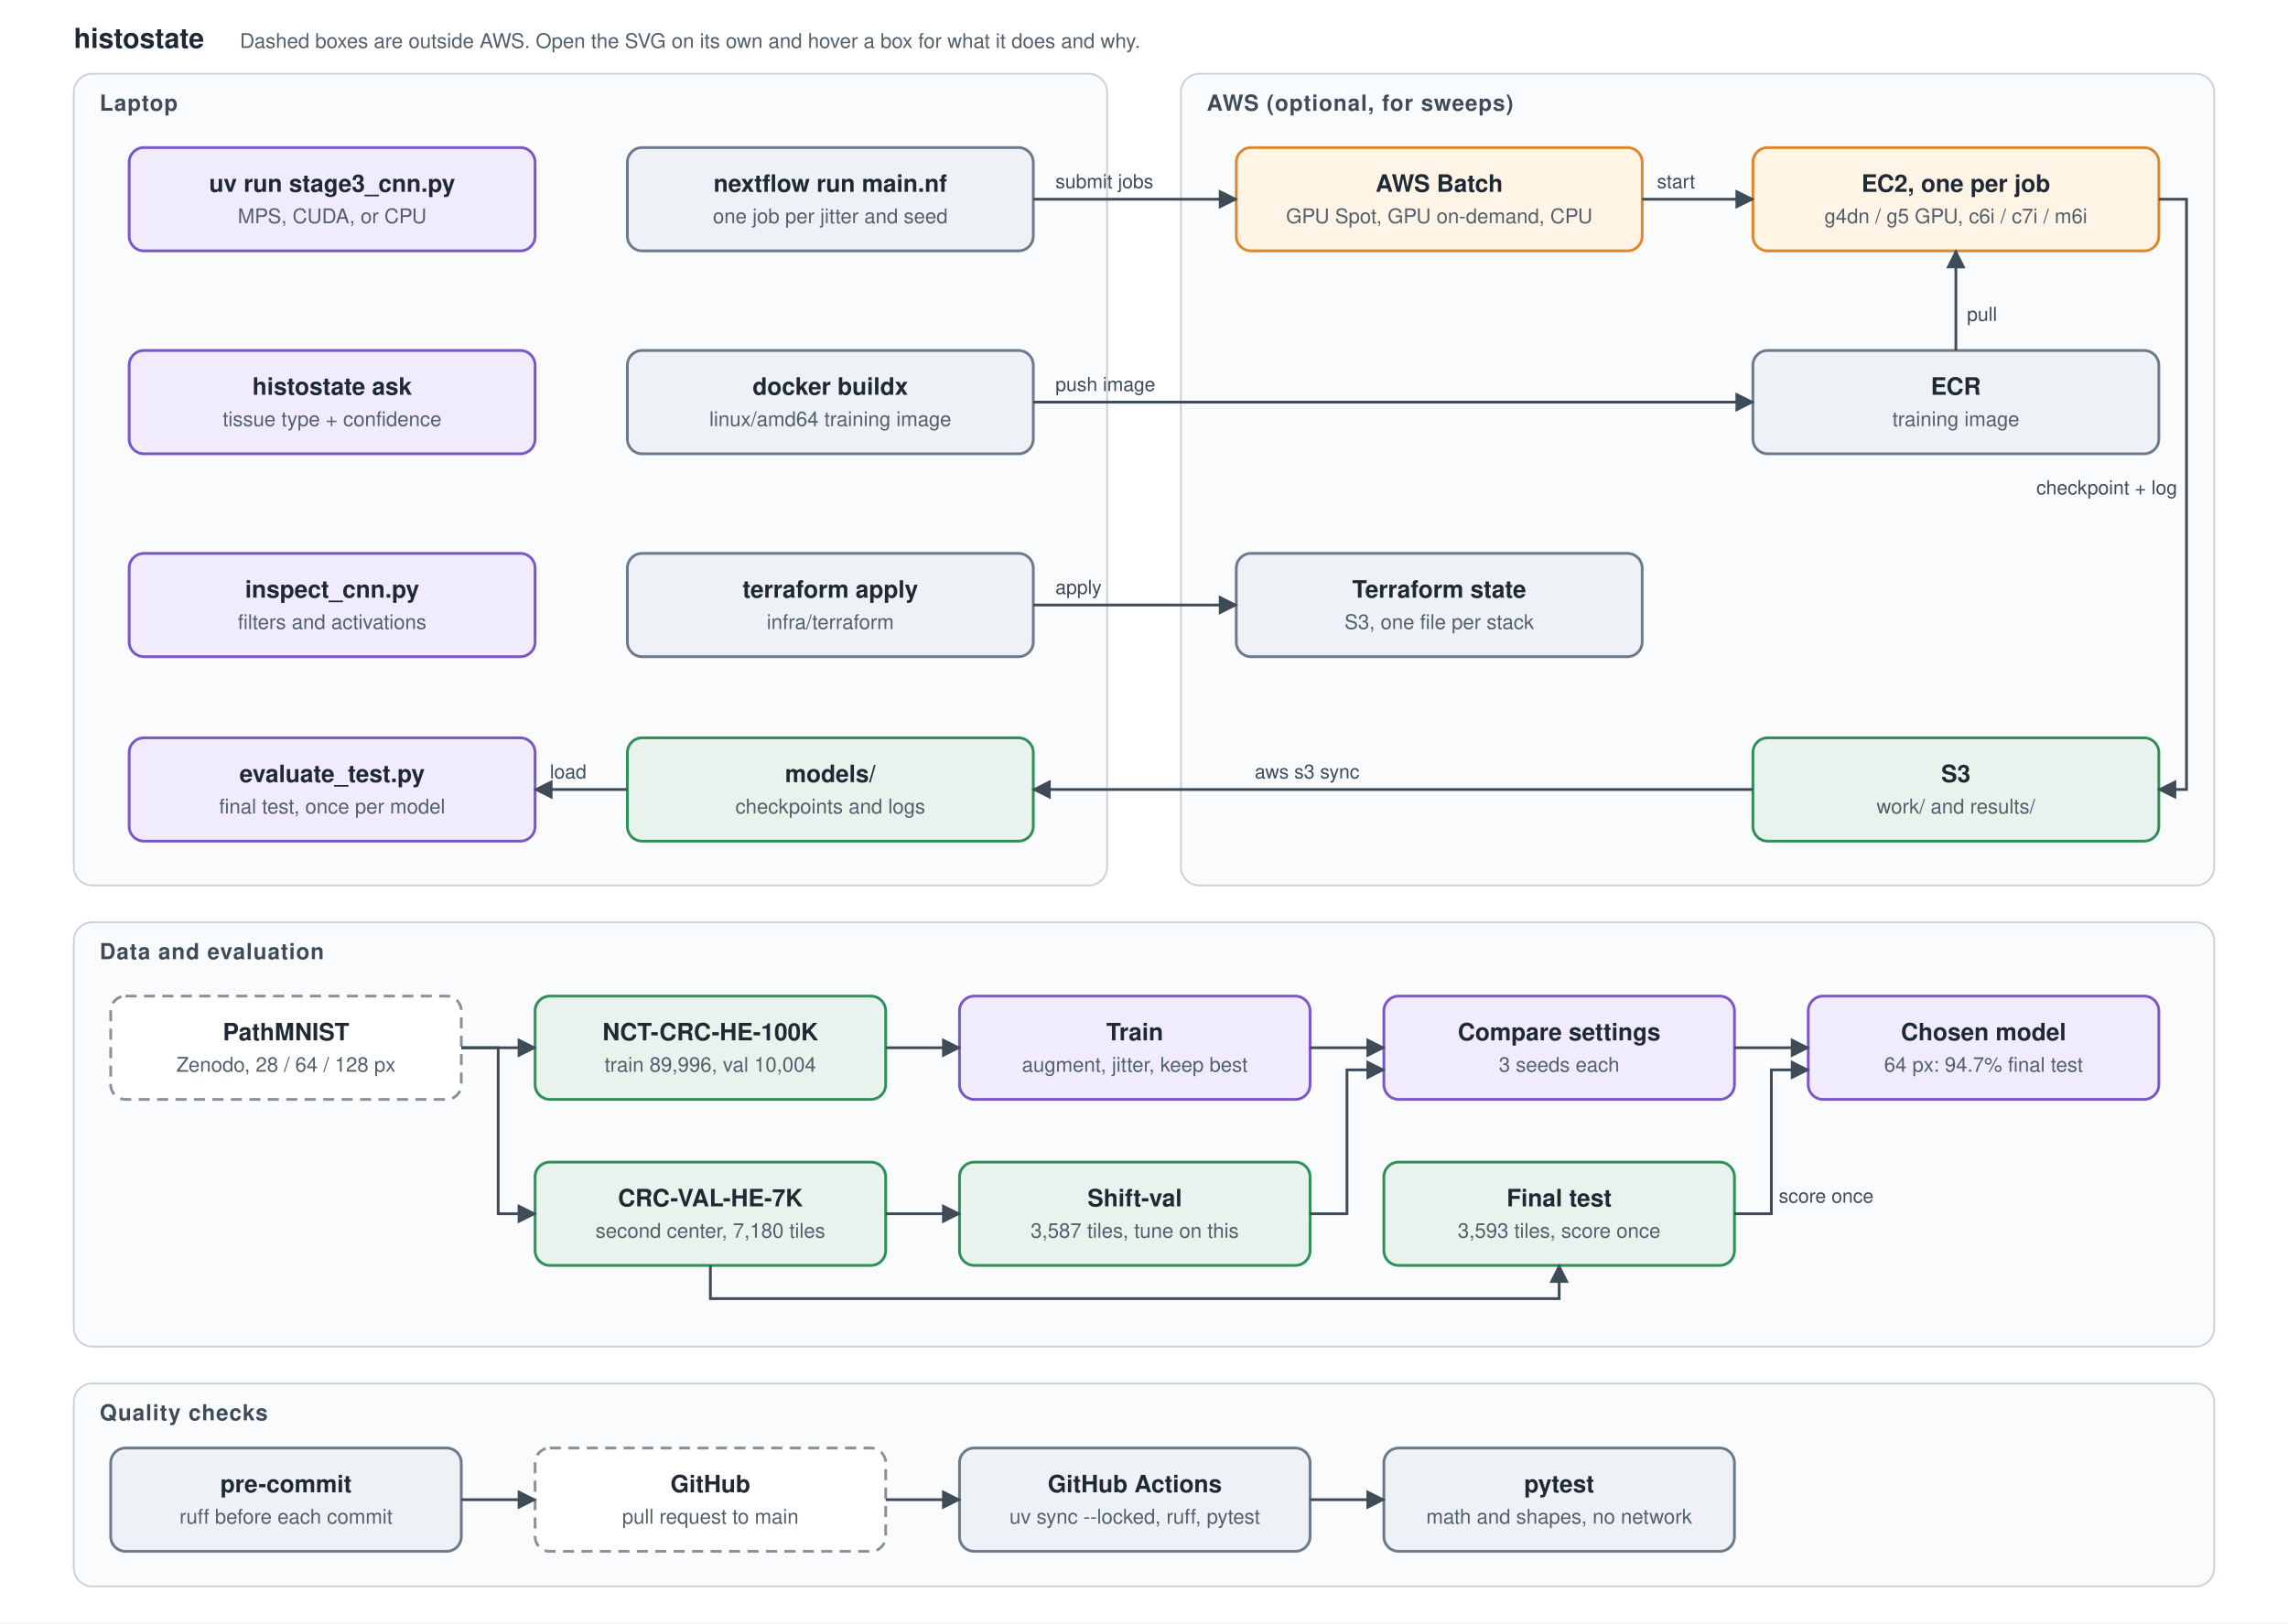
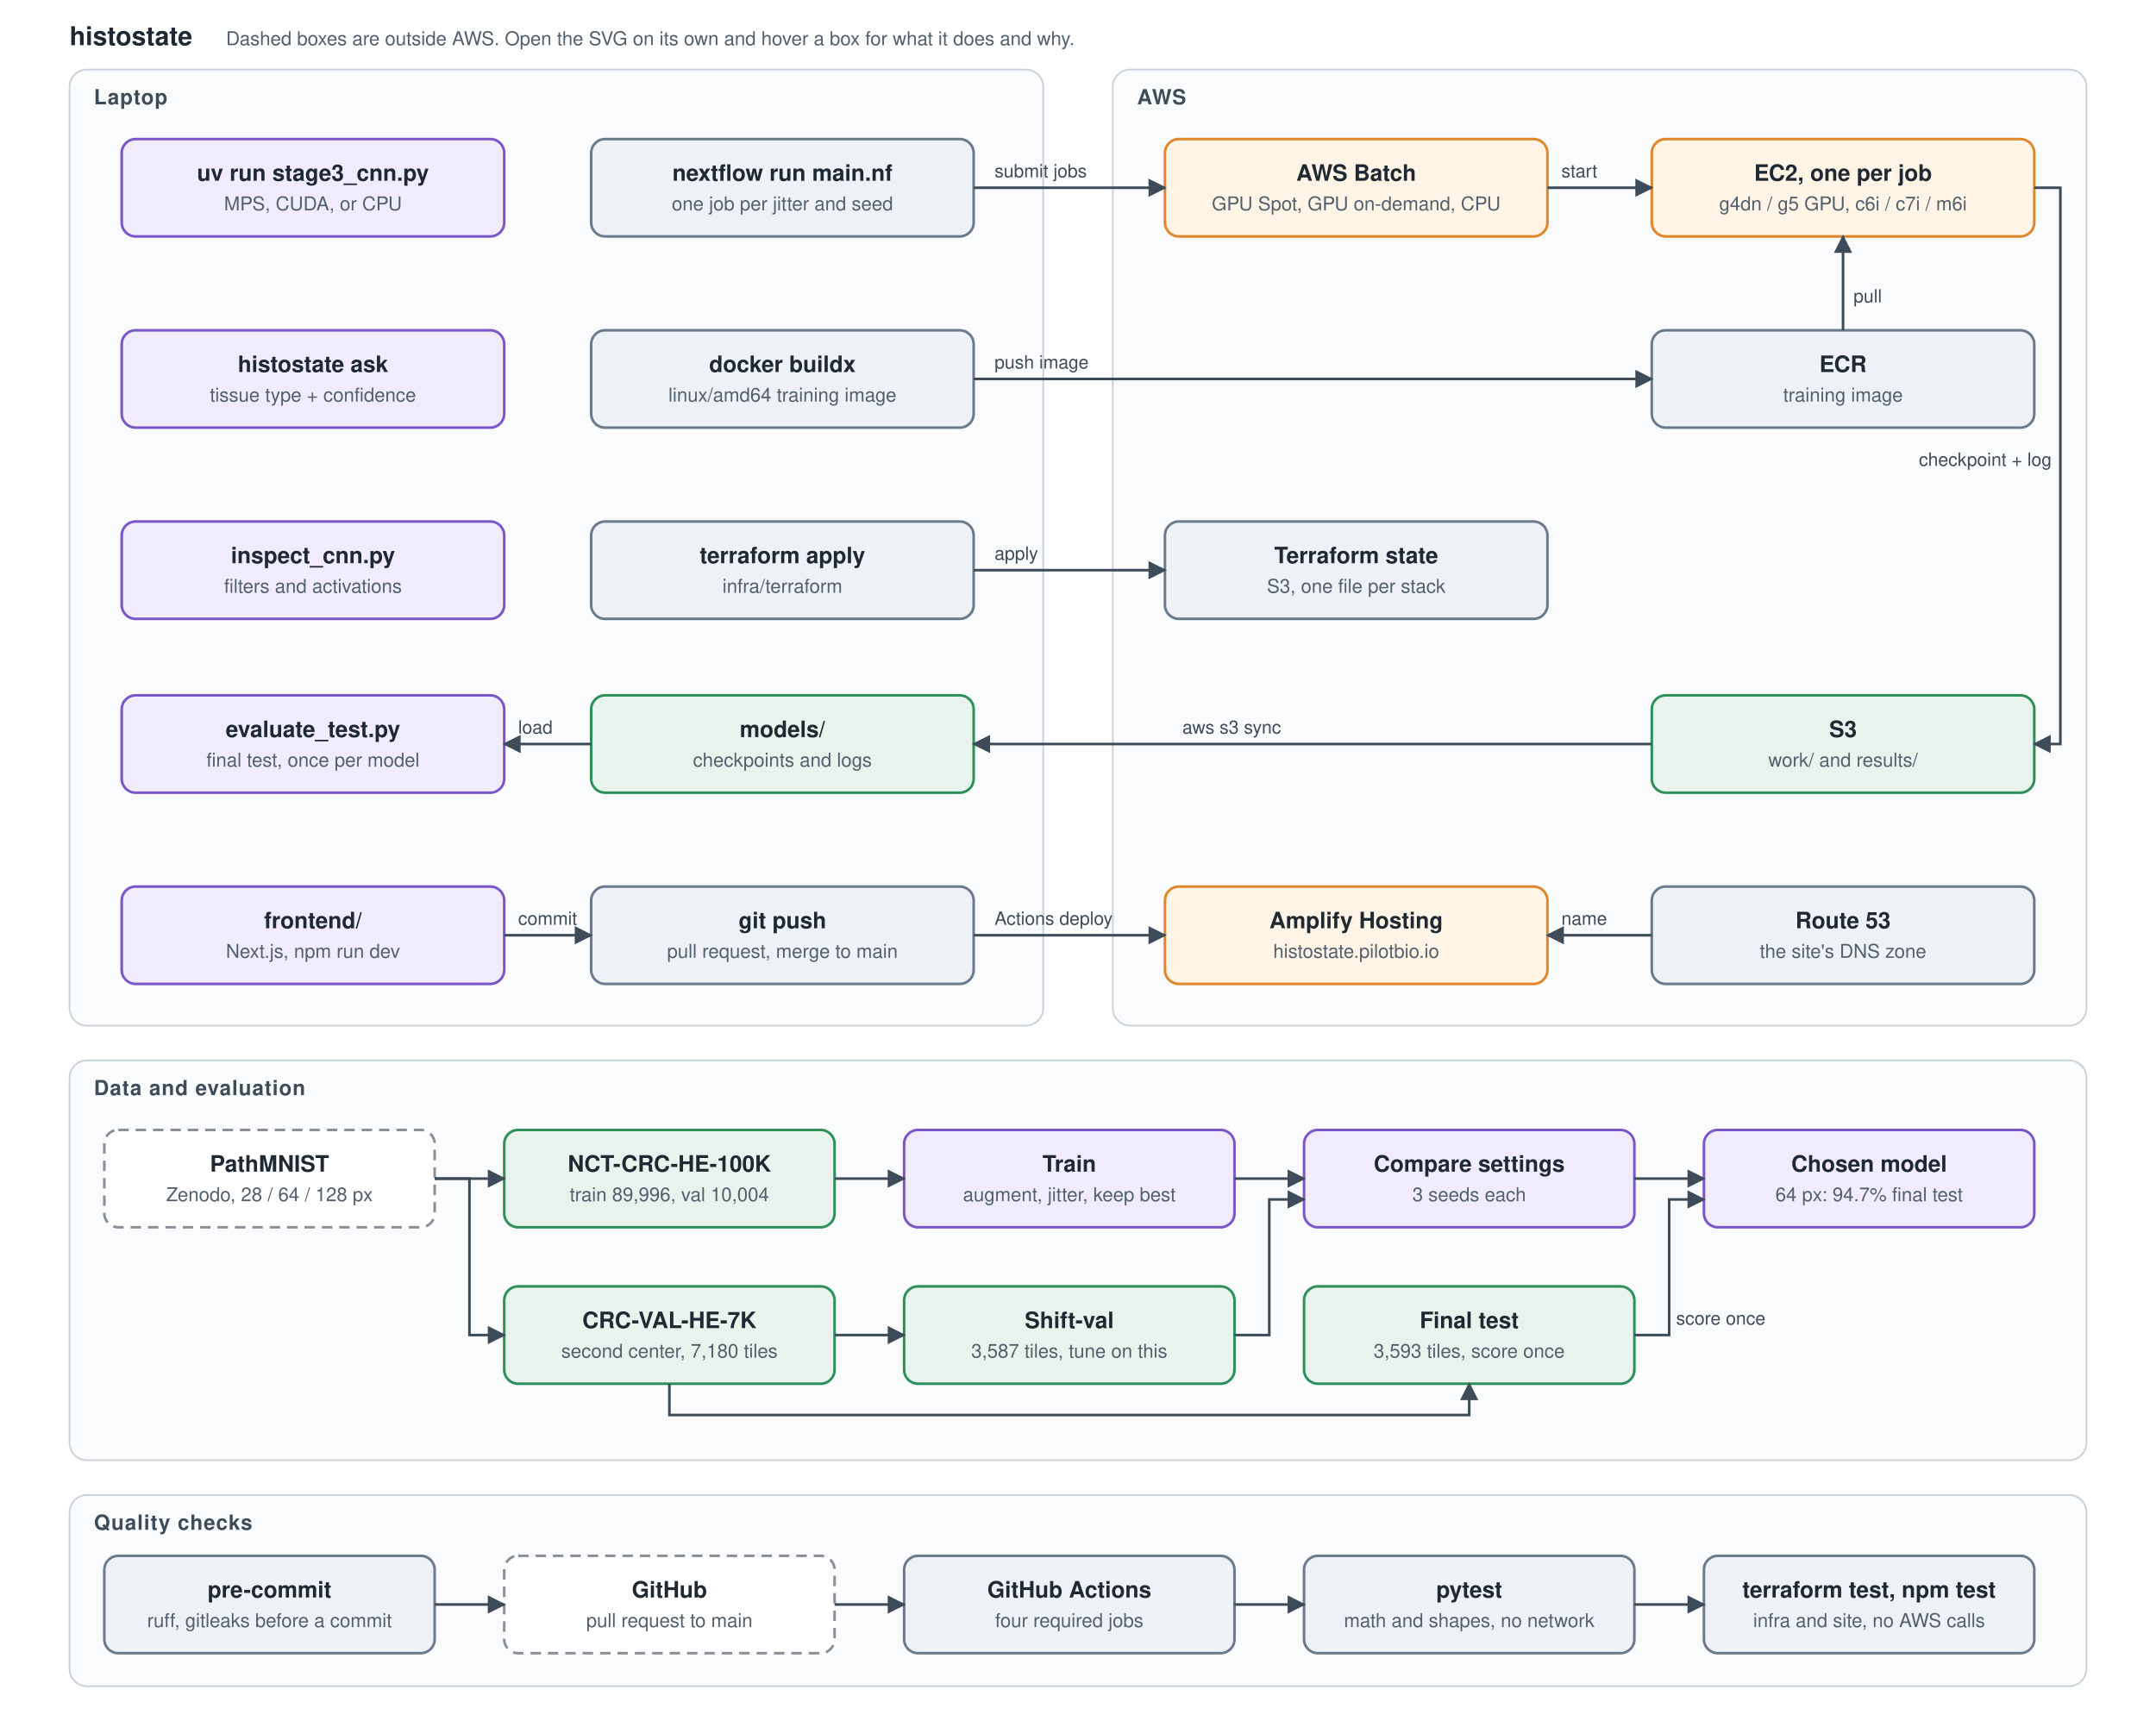
- <svg xmlns="http://www.w3.org/2000/svg" xmlns:xlink="http://www.w3.org/1999/xlink" width="1240" height="880" viewBox="0 0 1240 880" font-family="-apple-system, BlinkMacSystemFont, Segoe UI, Helvetica, Arial, sans-serif">
+ <svg xmlns="http://www.w3.org/2000/svg" xmlns:xlink="http://www.w3.org/1999/xlink" width="1240" height="990" viewBox="0 0 1240 990" font-family="-apple-system, BlinkMacSystemFont, Segoe UI, Helvetica, Arial, sans-serif">
  <defs>
    <marker id="arr" viewBox="0 0 10 10" refX="9" refY="5" markerWidth="7" markerHeight="7" orient="auto-start-reverse">
      <path d="M0,0 L10,5 L0,10 z" fill="#3E4C59" />
    </marker>
  </defs>
-   <rect width="1240" height="880" fill="#FFFFFF" />
+   <rect width="1240" height="990" fill="#FFFFFF" />
  <style>.t{fill:#1F2933}.s{fill:#52606D;font-size:11px}.g{fill:#3E4C59;font-size:12px;font-weight:600;letter-spacing:.04em;text-transform:uppercase}.e{fill:#3E4C59;font-size:10.5px}a:hover rect.n{stroke-width:2.5}g.h:hover rect.n{stroke-width:2.5}</style>
  <text x="40" y="26" class="t" font-size="15" font-weight="700">histostate</text>
  <text x="130" y="26" class="s">Dashed boxes are outside AWS. Open the SVG on its own and hover a box for what it does and why.</text>
  <g>
-     <rect x="40" y="40" width="560" height="440" rx="10" fill="#FAFBFC" stroke="#CBD2D9" stroke-width="1" />
+     <rect x="40" y="40" width="560" height="550" rx="10" fill="#FAFBFC" stroke="#CBD2D9" stroke-width="1" />
    <text x="54" y="60" class="g">Laptop</text>
  </g>
  <g>
-     <rect x="640" y="40" width="560" height="440" rx="10" fill="#FAFBFC" stroke="#CBD2D9" stroke-width="1" />
-     <text x="654" y="60" class="g">AWS (optional, for sweeps)</text>
-   </g>
-   <g>
-     <rect x="40" y="500" width="1160" height="230" rx="10" fill="#FAFBFC" stroke="#CBD2D9" stroke-width="1" />
-     <text x="54" y="520" class="g">Data and evaluation</text>
-   </g>
-   <g>
-     <rect x="40" y="750" width="1160" height="110" rx="10" fill="#FAFBFC" stroke="#CBD2D9" stroke-width="1" />
-     <text x="54" y="770" class="g">Quality checks</text>
+     <rect x="640" y="40" width="560" height="550" rx="10" fill="#FAFBFC" stroke="#CBD2D9" stroke-width="1" />
+     <text x="654" y="60" class="g">AWS</text>
+   </g>
+   <g>
+     <rect x="40" y="610" width="1160" height="230" rx="10" fill="#FAFBFC" stroke="#CBD2D9" stroke-width="1" />
+     <text x="54" y="630" class="g">Data and evaluation</text>
+   </g>
+   <g>
+     <rect x="40" y="860" width="1160" height="110" rx="10" fill="#FAFBFC" stroke="#CBD2D9" stroke-width="1" />
+     <text x="54" y="880" class="g">Quality checks</text>
  </g>
  <a xlink:href="https://pytorch.org/docs/stable/notes/mps.html" href="https://pytorch.org/docs/stable/notes/mps.html" target="_blank">
    <rect class="n" x="70" y="80" width="220" height="56" rx="8" fill="#F1ECFB" stroke="#7A57C9" stroke-width="1.5" />
    <text x="180.0" y="104.0" text-anchor="middle" class="t" font-size="13" font-weight="700">uv run stage3_cnn.py</text>
    <text x="180.0" y="121.0" text-anchor="middle" class="s">MPS, CUDA, or CPU</text>
  </a>
  <a xlink:href="https://github.com/toddcreasy/histostate/blob/main/src/histostate/ask.py" href="https://github.com/toddcreasy/histostate/blob/main/src/histostate/ask.py" target="_blank">
    <rect class="n" x="70" y="190" width="220" height="56" rx="8" fill="#F1ECFB" stroke="#7A57C9" stroke-width="1.5" />
    <text x="180.0" y="214.0" text-anchor="middle" class="t" font-size="13" font-weight="700">histostate ask</text>
    <text x="180.0" y="231.0" text-anchor="middle" class="s">tissue type + confidence</text>
  </a>
  <a xlink:href="https://github.com/toddcreasy/histostate/blob/main/scripts/inspect_cnn.py" href="https://github.com/toddcreasy/histostate/blob/main/scripts/inspect_cnn.py" target="_blank">
    <rect class="n" x="70" y="300" width="220" height="56" rx="8" fill="#F1ECFB" stroke="#7A57C9" stroke-width="1.5" />
    <text x="180.0" y="324.0" text-anchor="middle" class="t" font-size="13" font-weight="700">inspect_cnn.py</text>
    <text x="180.0" y="341.0" text-anchor="middle" class="s">filters and activations</text>
  </a>
  <a xlink:href="https://github.com/toddcreasy/histostate/blob/main/scripts/evaluate_test.py" href="https://github.com/toddcreasy/histostate/blob/main/scripts/evaluate_test.py" target="_blank">
    <rect class="n" x="70" y="400" width="220" height="56" rx="8" fill="#F1ECFB" stroke="#7A57C9" stroke-width="1.5" />
    <text x="180.0" y="424.0" text-anchor="middle" class="t" font-size="13" font-weight="700">evaluate_test.py</text>
    <text x="180.0" y="441.0" text-anchor="middle" class="s">final test, once per model</text>
  </a>
  <a xlink:href="https://www.nextflow.io/docs/latest/aws.html" href="https://www.nextflow.io/docs/latest/aws.html" target="_blank">
    <rect class="n" x="340" y="80" width="220" height="56" rx="8" fill="#EEF1F5" stroke="#6B7A8C" stroke-width="1.5" />
    <text x="450.0" y="104.0" text-anchor="middle" class="t" font-size="13" font-weight="700">nextflow run main.nf</text>
    <text x="450.0" y="121.0" text-anchor="middle" class="s">one job per jitter and seed</text>
  </a>
  <a xlink:href="https://docs.docker.com/build/" href="https://docs.docker.com/build/" target="_blank">
    <rect class="n" x="340" y="190" width="220" height="56" rx="8" fill="#EEF1F5" stroke="#6B7A8C" stroke-width="1.5" />
    <text x="450.0" y="214.0" text-anchor="middle" class="t" font-size="13" font-weight="700">docker buildx</text>
    <text x="450.0" y="231.0" text-anchor="middle" class="s">linux/amd64 training image</text>
  </a>
  <a xlink:href="https://developer.hashicorp.com/terraform/intro" href="https://developer.hashicorp.com/terraform/intro" target="_blank">
    <rect class="n" x="340" y="300" width="220" height="56" rx="8" fill="#EEF1F5" stroke="#6B7A8C" stroke-width="1.5" />
    <text x="450.0" y="324.0" text-anchor="middle" class="t" font-size="13" font-weight="700">terraform apply</text>
    <text x="450.0" y="341.0" text-anchor="middle" class="s">infra/terraform</text>
  </a>
  <a xlink:href="https://pytorch.org/docs/stable/notes/serialization.html" href="https://pytorch.org/docs/stable/notes/serialization.html" target="_blank">
    <rect class="n" x="340" y="400" width="220" height="56" rx="8" fill="#E7F3EC" stroke="#2F8F5B" stroke-width="1.5" />
    <text x="450.0" y="424.0" text-anchor="middle" class="t" font-size="13" font-weight="700">models/</text>
    <text x="450.0" y="441.0" text-anchor="middle" class="s">checkpoints and logs</text>
  </a>
  <a xlink:href="https://docs.aws.amazon.com/batch/latest/userguide/what-is-batch.html" href="https://docs.aws.amazon.com/batch/latest/userguide/what-is-batch.html" target="_blank">
    <rect class="n" x="670" y="80" width="220" height="56" rx="8" fill="#FFF4E5" stroke="#E0862B" stroke-width="1.5" />
    <text x="780.0" y="104.0" text-anchor="middle" class="t" font-size="13" font-weight="700">AWS Batch</text>
    <text x="780.0" y="121.0" text-anchor="middle" class="s">GPU Spot, GPU on-demand, CPU</text>
  </a>
  <a xlink:href="https://docs.aws.amazon.com/AWSEC2/latest/UserGuide/concepts.html" href="https://docs.aws.amazon.com/AWSEC2/latest/UserGuide/concepts.html" target="_blank">
    <rect class="n" x="950" y="80" width="220" height="56" rx="8" fill="#FFF4E5" stroke="#E0862B" stroke-width="1.5" />
    <text x="1060.0" y="104.0" text-anchor="middle" class="t" font-size="13" font-weight="700">EC2, one per job</text>
    <text x="1060.0" y="121.0" text-anchor="middle" class="s">g4dn / g5 GPU, c6i / c7i / m6i</text>
  </a>
  <a xlink:href="https://docs.aws.amazon.com/AmazonECR/latest/userguide/what-is-ecr.html" href="https://docs.aws.amazon.com/AmazonECR/latest/userguide/what-is-ecr.html" target="_blank">
    <rect class="n" x="950" y="190" width="220" height="56" rx="8" fill="#EEF1F5" stroke="#6B7A8C" stroke-width="1.5" />
    <text x="1060.0" y="214.0" text-anchor="middle" class="t" font-size="13" font-weight="700">ECR</text>
    <text x="1060.0" y="231.0" text-anchor="middle" class="s">training image</text>
  </a>
  <a xlink:href="https://developer.hashicorp.com/terraform/language/backend/s3" href="https://developer.hashicorp.com/terraform/language/backend/s3" target="_blank">
    <rect class="n" x="670" y="300" width="220" height="56" rx="8" fill="#EEF1F5" stroke="#6B7A8C" stroke-width="1.5" />
    <text x="780.0" y="324.0" text-anchor="middle" class="t" font-size="13" font-weight="700">Terraform state</text>
    <text x="780.0" y="341.0" text-anchor="middle" class="s">S3, one file per stack</text>
  </a>
  <a xlink:href="https://docs.aws.amazon.com/AmazonS3/latest/userguide/Welcome.html" href="https://docs.aws.amazon.com/AmazonS3/latest/userguide/Welcome.html" target="_blank">
    <rect class="n" x="950" y="400" width="220" height="56" rx="8" fill="#E7F3EC" stroke="#2F8F5B" stroke-width="1.5" />
    <text x="1060.0" y="424.0" text-anchor="middle" class="t" font-size="13" font-weight="700">S3</text>
    <text x="1060.0" y="441.0" text-anchor="middle" class="s">work/ and results/</text>
  </a>
+   <a xlink:href="https://github.com/toddcreasy/histostate/blob/main/frontend/README.md" href="https://github.com/toddcreasy/histostate/blob/main/frontend/README.md" target="_blank">
+     <rect class="n" x="70" y="510" width="220" height="56" rx="8" fill="#F1ECFB" stroke="#7A57C9" stroke-width="1.5" />
+     <text x="180.0" y="534.0" text-anchor="middle" class="t" font-size="13" font-weight="700">frontend/</text>
+     <text x="180.0" y="551.0" text-anchor="middle" class="s">Next.js, npm run dev</text>
+   </a>
+   <a xlink:href="https://github.com/toddcreasy/histostate/blob/main/.github/workflows/deploy.yml" href="https://github.com/toddcreasy/histostate/blob/main/.github/workflows/deploy.yml" target="_blank">
+     <rect class="n" x="340" y="510" width="220" height="56" rx="8" fill="#EEF1F5" stroke="#6B7A8C" stroke-width="1.5" />
+     <text x="450.0" y="534.0" text-anchor="middle" class="t" font-size="13" font-weight="700">git push</text>
+     <text x="450.0" y="551.0" text-anchor="middle" class="s">pull request, merge to main</text>
+   </a>
+   <a xlink:href="https://histostate.pilotbio.io" href="https://histostate.pilotbio.io" target="_blank">
+     <rect class="n" x="670" y="510" width="220" height="56" rx="8" fill="#FFF4E5" stroke="#E0862B" stroke-width="1.5" />
+     <text x="780.0" y="534.0" text-anchor="middle" class="t" font-size="13" font-weight="700">Amplify Hosting</text>
+     <text x="780.0" y="551.0" text-anchor="middle" class="s">histostate.pilotbio.io</text>
+   </a>
+   <a xlink:href="https://docs.aws.amazon.com/Route53/latest/DeveloperGuide/Welcome.html" href="https://docs.aws.amazon.com/Route53/latest/DeveloperGuide/Welcome.html" target="_blank">
+     <rect class="n" x="950" y="510" width="220" height="56" rx="8" fill="#EEF1F5" stroke="#6B7A8C" stroke-width="1.5" />
+     <text x="1060.0" y="534.0" text-anchor="middle" class="t" font-size="13" font-weight="700">Route 53</text>
+     <text x="1060.0" y="551.0" text-anchor="middle" class="s">the site's DNS zone</text>
+   </a>
+   <g>
+     <polyline points="290,538 340,538" fill="none" stroke="#3E4C59" stroke-width="1.5" marker-end="url(#arr)" />
+     <text x="298" y="532" class="e" text-anchor="start">commit</text>
+   </g>
+   <g>
+     <polyline points="560,538 670,538" fill="none" stroke="#3E4C59" stroke-width="1.5" marker-end="url(#arr)" />
+     <text x="572" y="532" class="e" text-anchor="start">Actions deploy</text>
+   </g>
+   <g>
+     <polyline points="950,538 890,538" fill="none" stroke="#3E4C59" stroke-width="1.5" marker-end="url(#arr)" />
+     <text x="898" y="532" class="e" text-anchor="start">name</text>
+   </g>
  <g>
    <polyline points="560,108 670,108" fill="none" stroke="#3E4C59" stroke-width="1.5" marker-end="url(#arr)" />
    <text x="572" y="102" class="e" text-anchor="start">submit jobs</text>
  </g>
  <g>
    <polyline points="890,108 950,108" fill="none" stroke="#3E4C59" stroke-width="1.5" marker-end="url(#arr)" />
    <text x="898" y="102" class="e" text-anchor="start">start</text>
  </g>
  <g>
    <polyline points="560,218 950,218" fill="none" stroke="#3E4C59" stroke-width="1.5" marker-end="url(#arr)" />
    <text x="572" y="212" class="e" text-anchor="start">push image</text>
  </g>
  <g>
    <polyline points="1060.0,190 1060.0,136" fill="none" stroke="#3E4C59" stroke-width="1.5" marker-end="url(#arr)" />
    <text x="1066.0" y="174" class="e" text-anchor="start">pull</text>
  </g>
  <g>
    <polyline points="560,328 670,328" fill="none" stroke="#3E4C59" stroke-width="1.5" marker-end="url(#arr)" />
    <text x="572" y="322" class="e" text-anchor="start">apply</text>
  </g>
  <g>
    <polyline points="1170,108 1185,108 1185,428 1170,428" fill="none" stroke="#3E4C59" stroke-width="1.5" marker-end="url(#arr)" />
    <text x="1180" y="268.0" class="e" text-anchor="end">checkpoint + log</text>
  </g>
  <g>
    <polyline points="950,428 560,428" fill="none" stroke="#3E4C59" stroke-width="1.5" marker-end="url(#arr)" />
    <text x="680" y="422" class="e" text-anchor="start">aws s3 sync</text>
  </g>
  <g>
    <polyline points="340,428 290,428" fill="none" stroke="#3E4C59" stroke-width="1.5" marker-end="url(#arr)" />
    <text x="298" y="422" class="e" text-anchor="start">load</text>
  </g>
  <a xlink:href="https://medmnist.com/" href="https://medmnist.com/" target="_blank">
-     <rect class="n" x="60" y="540" width="190" height="56" rx="8" fill="#FFFFFF" stroke="#8A8F98" stroke-width="1.5" stroke-dasharray="6 4" />
-     <text x="155.0" y="564.0" text-anchor="middle" class="t" font-size="13" font-weight="700">PathMNIST</text>
-     <text x="155.0" y="581.0" text-anchor="middle" class="s">Zenodo, 28 / 64 / 128 px</text>
+     <rect class="n" x="60" y="650" width="190" height="56" rx="8" fill="#FFFFFF" stroke="#8A8F98" stroke-width="1.5" stroke-dasharray="6 4" />
+     <text x="155.0" y="674.0" text-anchor="middle" class="t" font-size="13" font-weight="700">PathMNIST</text>
+     <text x="155.0" y="691.0" text-anchor="middle" class="s">Zenodo, 28 / 64 / 128 px</text>
  </a>
  <a xlink:href="https://zenodo.org/records/1214456" href="https://zenodo.org/records/1214456" target="_blank">
-     <rect class="n" x="290" y="540" width="190" height="56" rx="8" fill="#E7F3EC" stroke="#2F8F5B" stroke-width="1.5" />
-     <text x="385.0" y="564.0" text-anchor="middle" class="t" font-size="13" font-weight="700">NCT-CRC-HE-100K</text>
-     <text x="385.0" y="581.0" text-anchor="middle" class="s">train 89,996, val 10,004</text>
+     <rect class="n" x="290" y="650" width="190" height="56" rx="8" fill="#E7F3EC" stroke="#2F8F5B" stroke-width="1.5" />
+     <text x="385.0" y="674.0" text-anchor="middle" class="t" font-size="13" font-weight="700">NCT-CRC-HE-100K</text>
+     <text x="385.0" y="691.0" text-anchor="middle" class="s">train 89,996, val 10,004</text>
  </a>
  <a xlink:href="https://zenodo.org/records/1214456" href="https://zenodo.org/records/1214456" target="_blank">
-     <rect class="n" x="290" y="630" width="190" height="56" rx="8" fill="#E7F3EC" stroke="#2F8F5B" stroke-width="1.5" />
-     <text x="385.0" y="654.0" text-anchor="middle" class="t" font-size="13" font-weight="700">CRC-VAL-HE-7K</text>
-     <text x="385.0" y="671.0" text-anchor="middle" class="s">second center, 7,180 tiles</text>
+     <rect class="n" x="290" y="740" width="190" height="56" rx="8" fill="#E7F3EC" stroke="#2F8F5B" stroke-width="1.5" />
+     <text x="385.0" y="764.0" text-anchor="middle" class="t" font-size="13" font-weight="700">CRC-VAL-HE-7K</text>
+     <text x="385.0" y="781.0" text-anchor="middle" class="s">second center, 7,180 tiles</text>
  </a>
  <a xlink:href="https://github.com/toddcreasy/histostate/blob/main/scripts/stage3_cnn.py" href="https://github.com/toddcreasy/histostate/blob/main/scripts/stage3_cnn.py" target="_blank">
-     <rect class="n" x="520" y="540" width="190" height="56" rx="8" fill="#F1ECFB" stroke="#7A57C9" stroke-width="1.5" />
-     <text x="615.0" y="564.0" text-anchor="middle" class="t" font-size="13" font-weight="700">Train</text>
-     <text x="615.0" y="581.0" text-anchor="middle" class="s">augment, jitter, keep best</text>
+     <rect class="n" x="520" y="650" width="190" height="56" rx="8" fill="#F1ECFB" stroke="#7A57C9" stroke-width="1.5" />
+     <text x="615.0" y="674.0" text-anchor="middle" class="t" font-size="13" font-weight="700">Train</text>
+     <text x="615.0" y="691.0" text-anchor="middle" class="s">augment, jitter, keep best</text>
  </a>
  <a xlink:href="https://github.com/toddcreasy/histostate/blob/main/src/histostate/splits.py" href="https://github.com/toddcreasy/histostate/blob/main/src/histostate/splits.py" target="_blank">
-     <rect class="n" x="520" y="630" width="190" height="56" rx="8" fill="#E7F3EC" stroke="#2F8F5B" stroke-width="1.5" />
-     <text x="615.0" y="654.0" text-anchor="middle" class="t" font-size="13" font-weight="700">Shift-val</text>
-     <text x="615.0" y="671.0" text-anchor="middle" class="s">3,587 tiles, tune on this</text>
+     <rect class="n" x="520" y="740" width="190" height="56" rx="8" fill="#E7F3EC" stroke="#2F8F5B" stroke-width="1.5" />
+     <text x="615.0" y="764.0" text-anchor="middle" class="t" font-size="13" font-weight="700">Shift-val</text>
+     <text x="615.0" y="781.0" text-anchor="middle" class="s">3,587 tiles, tune on this</text>
  </a>
  <a xlink:href="https://github.com/toddcreasy/histostate/blob/main/docs/walkthrough.md#8-resolution-or-depth" href="https://github.com/toddcreasy/histostate/blob/main/docs/walkthrough.md#8-resolution-or-depth" target="_blank">
-     <rect class="n" x="750" y="540" width="190" height="56" rx="8" fill="#F1ECFB" stroke="#7A57C9" stroke-width="1.5" />
-     <text x="845.0" y="564.0" text-anchor="middle" class="t" font-size="13" font-weight="700">Compare settings</text>
-     <text x="845.0" y="581.0" text-anchor="middle" class="s">3 seeds each</text>
+     <rect class="n" x="750" y="650" width="190" height="56" rx="8" fill="#F1ECFB" stroke="#7A57C9" stroke-width="1.5" />
+     <text x="845.0" y="674.0" text-anchor="middle" class="t" font-size="13" font-weight="700">Compare settings</text>
+     <text x="845.0" y="691.0" text-anchor="middle" class="s">3 seeds each</text>
  </a>
  <a xlink:href="https://github.com/toddcreasy/histostate/blob/main/docs/walkthrough.md#6-build-a-validation-set-that-can-see-the-shift" href="https://github.com/toddcreasy/histostate/blob/main/docs/walkthrough.md#6-build-a-validation-set-that-can-see-the-shift" target="_blank">
-     <rect class="n" x="750" y="630" width="190" height="56" rx="8" fill="#E7F3EC" stroke="#2F8F5B" stroke-width="1.5" />
-     <text x="845.0" y="654.0" text-anchor="middle" class="t" font-size="13" font-weight="700">Final test</text>
-     <text x="845.0" y="671.0" text-anchor="middle" class="s">3,593 tiles, score once</text>
+     <rect class="n" x="750" y="740" width="190" height="56" rx="8" fill="#E7F3EC" stroke="#2F8F5B" stroke-width="1.5" />
+     <text x="845.0" y="764.0" text-anchor="middle" class="t" font-size="13" font-weight="700">Final test</text>
+     <text x="845.0" y="781.0" text-anchor="middle" class="s">3,593 tiles, score once</text>
  </a>
  <a xlink:href="https://github.com/toddcreasy/histostate/blob/main/src/histostate/cnn.py" href="https://github.com/toddcreasy/histostate/blob/main/src/histostate/cnn.py" target="_blank">
-     <rect class="n" x="980" y="540" width="190" height="56" rx="8" fill="#F1ECFB" stroke="#7A57C9" stroke-width="1.5" />
-     <text x="1075.0" y="564.0" text-anchor="middle" class="t" font-size="13" font-weight="700">Chosen model</text>
-     <text x="1075.0" y="581.0" text-anchor="middle" class="s">64 px: 94.7% final test</text>
-   </a>
-   <g>
-     <polyline points="250,568 290,568" fill="none" stroke="#3E4C59" stroke-width="1.5" marker-end="url(#arr)" />
-   </g>
-   <g>
-     <polyline points="250,568 270,568 270,658 290,658" fill="none" stroke="#3E4C59" stroke-width="1.5" marker-end="url(#arr)" />
-   </g>
-   <g>
-     <polyline points="480,568 520,568" fill="none" stroke="#3E4C59" stroke-width="1.5" marker-end="url(#arr)" />
-   </g>
-   <g>
-     <polyline points="480,658 520,658" fill="none" stroke="#3E4C59" stroke-width="1.5" marker-end="url(#arr)" />
-   </g>
-   <g>
-     <polyline points="385.0,686 385.0,704 845.0,704 845.0,686" fill="none" stroke="#3E4C59" stroke-width="1.5" marker-end="url(#arr)" />
-   </g>
-   <g>
-     <polyline points="710,568 750,568" fill="none" stroke="#3E4C59" stroke-width="1.5" marker-end="url(#arr)" />
-   </g>
-   <g>
-     <polyline points="710,658 730,658 730,580 750,580" fill="none" stroke="#3E4C59" stroke-width="1.5" marker-end="url(#arr)" />
-   </g>
-   <g>
-     <polyline points="940,568 980,568" fill="none" stroke="#3E4C59" stroke-width="1.5" marker-end="url(#arr)" />
-   </g>
-   <g>
-     <polyline points="940,658 960,658 960,580 980,580" fill="none" stroke="#3E4C59" stroke-width="1.5" marker-end="url(#arr)" />
-     <text x="964" y="652" class="e" text-anchor="start">score once</text>
+     <rect class="n" x="980" y="650" width="190" height="56" rx="8" fill="#F1ECFB" stroke="#7A57C9" stroke-width="1.5" />
+     <text x="1075.0" y="674.0" text-anchor="middle" class="t" font-size="13" font-weight="700">Chosen model</text>
+     <text x="1075.0" y="691.0" text-anchor="middle" class="s">64 px: 94.7% final test</text>
+   </a>
+   <g>
+     <polyline points="250,678 290,678" fill="none" stroke="#3E4C59" stroke-width="1.5" marker-end="url(#arr)" />
+   </g>
+   <g>
+     <polyline points="250,678 270,678 270,768 290,768" fill="none" stroke="#3E4C59" stroke-width="1.5" marker-end="url(#arr)" />
+   </g>
+   <g>
+     <polyline points="480,678 520,678" fill="none" stroke="#3E4C59" stroke-width="1.5" marker-end="url(#arr)" />
+   </g>
+   <g>
+     <polyline points="480,768 520,768" fill="none" stroke="#3E4C59" stroke-width="1.5" marker-end="url(#arr)" />
+   </g>
+   <g>
+     <polyline points="385.0,796 385.0,814 845.0,814 845.0,796" fill="none" stroke="#3E4C59" stroke-width="1.5" marker-end="url(#arr)" />
+   </g>
+   <g>
+     <polyline points="710,678 750,678" fill="none" stroke="#3E4C59" stroke-width="1.5" marker-end="url(#arr)" />
+   </g>
+   <g>
+     <polyline points="710,768 730,768 730,690 750,690" fill="none" stroke="#3E4C59" stroke-width="1.5" marker-end="url(#arr)" />
+   </g>
+   <g>
+     <polyline points="940,678 980,678" fill="none" stroke="#3E4C59" stroke-width="1.5" marker-end="url(#arr)" />
+   </g>
+   <g>
+     <polyline points="940,768 960,768 960,690 980,690" fill="none" stroke="#3E4C59" stroke-width="1.5" marker-end="url(#arr)" />
+     <text x="964" y="762" class="e" text-anchor="start">score once</text>
  </g>
  <a xlink:href="https://pre-commit.com/" href="https://pre-commit.com/" target="_blank">
-     <rect class="n" x="60" y="785" width="190" height="56" rx="8" fill="#EEF1F5" stroke="#6B7A8C" stroke-width="1.5" />
-     <text x="155.0" y="809.0" text-anchor="middle" class="t" font-size="13" font-weight="700">pre-commit</text>
-     <text x="155.0" y="826.0" text-anchor="middle" class="s">ruff before each commit</text>
+     <rect class="n" x="60" y="895" width="190" height="56" rx="8" fill="#EEF1F5" stroke="#6B7A8C" stroke-width="1.5" />
+     <text x="155.0" y="919.0" text-anchor="middle" class="t" font-size="13" font-weight="700">pre-commit</text>
+     <text x="155.0" y="936.0" text-anchor="middle" class="s">ruff, gitleaks before a commit</text>
  </a>
  <a xlink:href="https://docs.github.com/en/repositories/configuring-branches-and-merges-in-your-repository/managing-protected-branches/about-protected-branches" href="https://docs.github.com/en/repositories/configuring-branches-and-merges-in-your-repository/managing-protected-branches/about-protected-branches" target="_blank">
-     <rect class="n" x="290" y="785" width="190" height="56" rx="8" fill="#FFFFFF" stroke="#8A8F98" stroke-width="1.5" stroke-dasharray="6 4" />
-     <text x="385.0" y="809.0" text-anchor="middle" class="t" font-size="13" font-weight="700">GitHub</text>
-     <text x="385.0" y="826.0" text-anchor="middle" class="s">pull request to main</text>
+     <rect class="n" x="290" y="895" width="190" height="56" rx="8" fill="#FFFFFF" stroke="#8A8F98" stroke-width="1.5" stroke-dasharray="6 4" />
+     <text x="385.0" y="919.0" text-anchor="middle" class="t" font-size="13" font-weight="700">GitHub</text>
+     <text x="385.0" y="936.0" text-anchor="middle" class="s">pull request to main</text>
  </a>
  <a xlink:href="https://docs.github.com/actions" href="https://docs.github.com/actions" target="_blank">
-     <rect class="n" x="520" y="785" width="190" height="56" rx="8" fill="#EEF1F5" stroke="#6B7A8C" stroke-width="1.5" />
-     <text x="615.0" y="809.0" text-anchor="middle" class="t" font-size="13" font-weight="700">GitHub Actions</text>
-     <text x="615.0" y="826.0" text-anchor="middle" class="s">uv sync --locked, ruff, pytest</text>
+     <rect class="n" x="520" y="895" width="190" height="56" rx="8" fill="#EEF1F5" stroke="#6B7A8C" stroke-width="1.5" />
+     <text x="615.0" y="919.0" text-anchor="middle" class="t" font-size="13" font-weight="700">GitHub Actions</text>
+     <text x="615.0" y="936.0" text-anchor="middle" class="s">four required jobs</text>
  </a>
  <a xlink:href="https://docs.pytest.org/en/stable/" href="https://docs.pytest.org/en/stable/" target="_blank">
-     <rect class="n" x="750" y="785" width="190" height="56" rx="8" fill="#EEF1F5" stroke="#6B7A8C" stroke-width="1.5" />
-     <text x="845.0" y="809.0" text-anchor="middle" class="t" font-size="13" font-weight="700">pytest</text>
-     <text x="845.0" y="826.0" text-anchor="middle" class="s">math and shapes, no network</text>
-   </a>
-   <g>
-     <polyline points="250,813 290,813" fill="none" stroke="#3E4C59" stroke-width="1.5" marker-end="url(#arr)" />
-   </g>
-   <g>
-     <polyline points="480,813 520,813" fill="none" stroke="#3E4C59" stroke-width="1.5" marker-end="url(#arr)" />
-   </g>
-   <g>
-     <polyline points="710,813 750,813" fill="none" stroke="#3E4C59" stroke-width="1.5" marker-end="url(#arr)" />
+     <rect class="n" x="750" y="895" width="190" height="56" rx="8" fill="#EEF1F5" stroke="#6B7A8C" stroke-width="1.5" />
+     <text x="845.0" y="919.0" text-anchor="middle" class="t" font-size="13" font-weight="700">pytest</text>
+     <text x="845.0" y="936.0" text-anchor="middle" class="s">math and shapes, no network</text>
+   </a>
+   <a xlink:href="https://github.com/toddcreasy/histostate/blob/main/infra/terraform/README.md" href="https://github.com/toddcreasy/histostate/blob/main/infra/terraform/README.md" target="_blank">
+     <rect class="n" x="980" y="895" width="190" height="56" rx="8" fill="#EEF1F5" stroke="#6B7A8C" stroke-width="1.5" />
+     <text x="1075.0" y="919.0" text-anchor="middle" class="t" font-size="13" font-weight="700">terraform test, npm test</text>
+     <text x="1075.0" y="936.0" text-anchor="middle" class="s">infra and site, no AWS calls</text>
+   </a>
+   <g>
+     <polyline points="250,923 290,923" fill="none" stroke="#3E4C59" stroke-width="1.5" marker-end="url(#arr)" />
+   </g>
+   <g>
+     <polyline points="480,923 520,923" fill="none" stroke="#3E4C59" stroke-width="1.5" marker-end="url(#arr)" />
+   </g>
+   <g>
+     <polyline points="710,923 750,923" fill="none" stroke="#3E4C59" stroke-width="1.5" marker-end="url(#arr)" />
+   </g>
+   <g>
+     <polyline points="940,923 980,923" fill="none" stroke="#3E4C59" stroke-width="1.5" marker-end="url(#arr)" />
  </g>
</svg>
